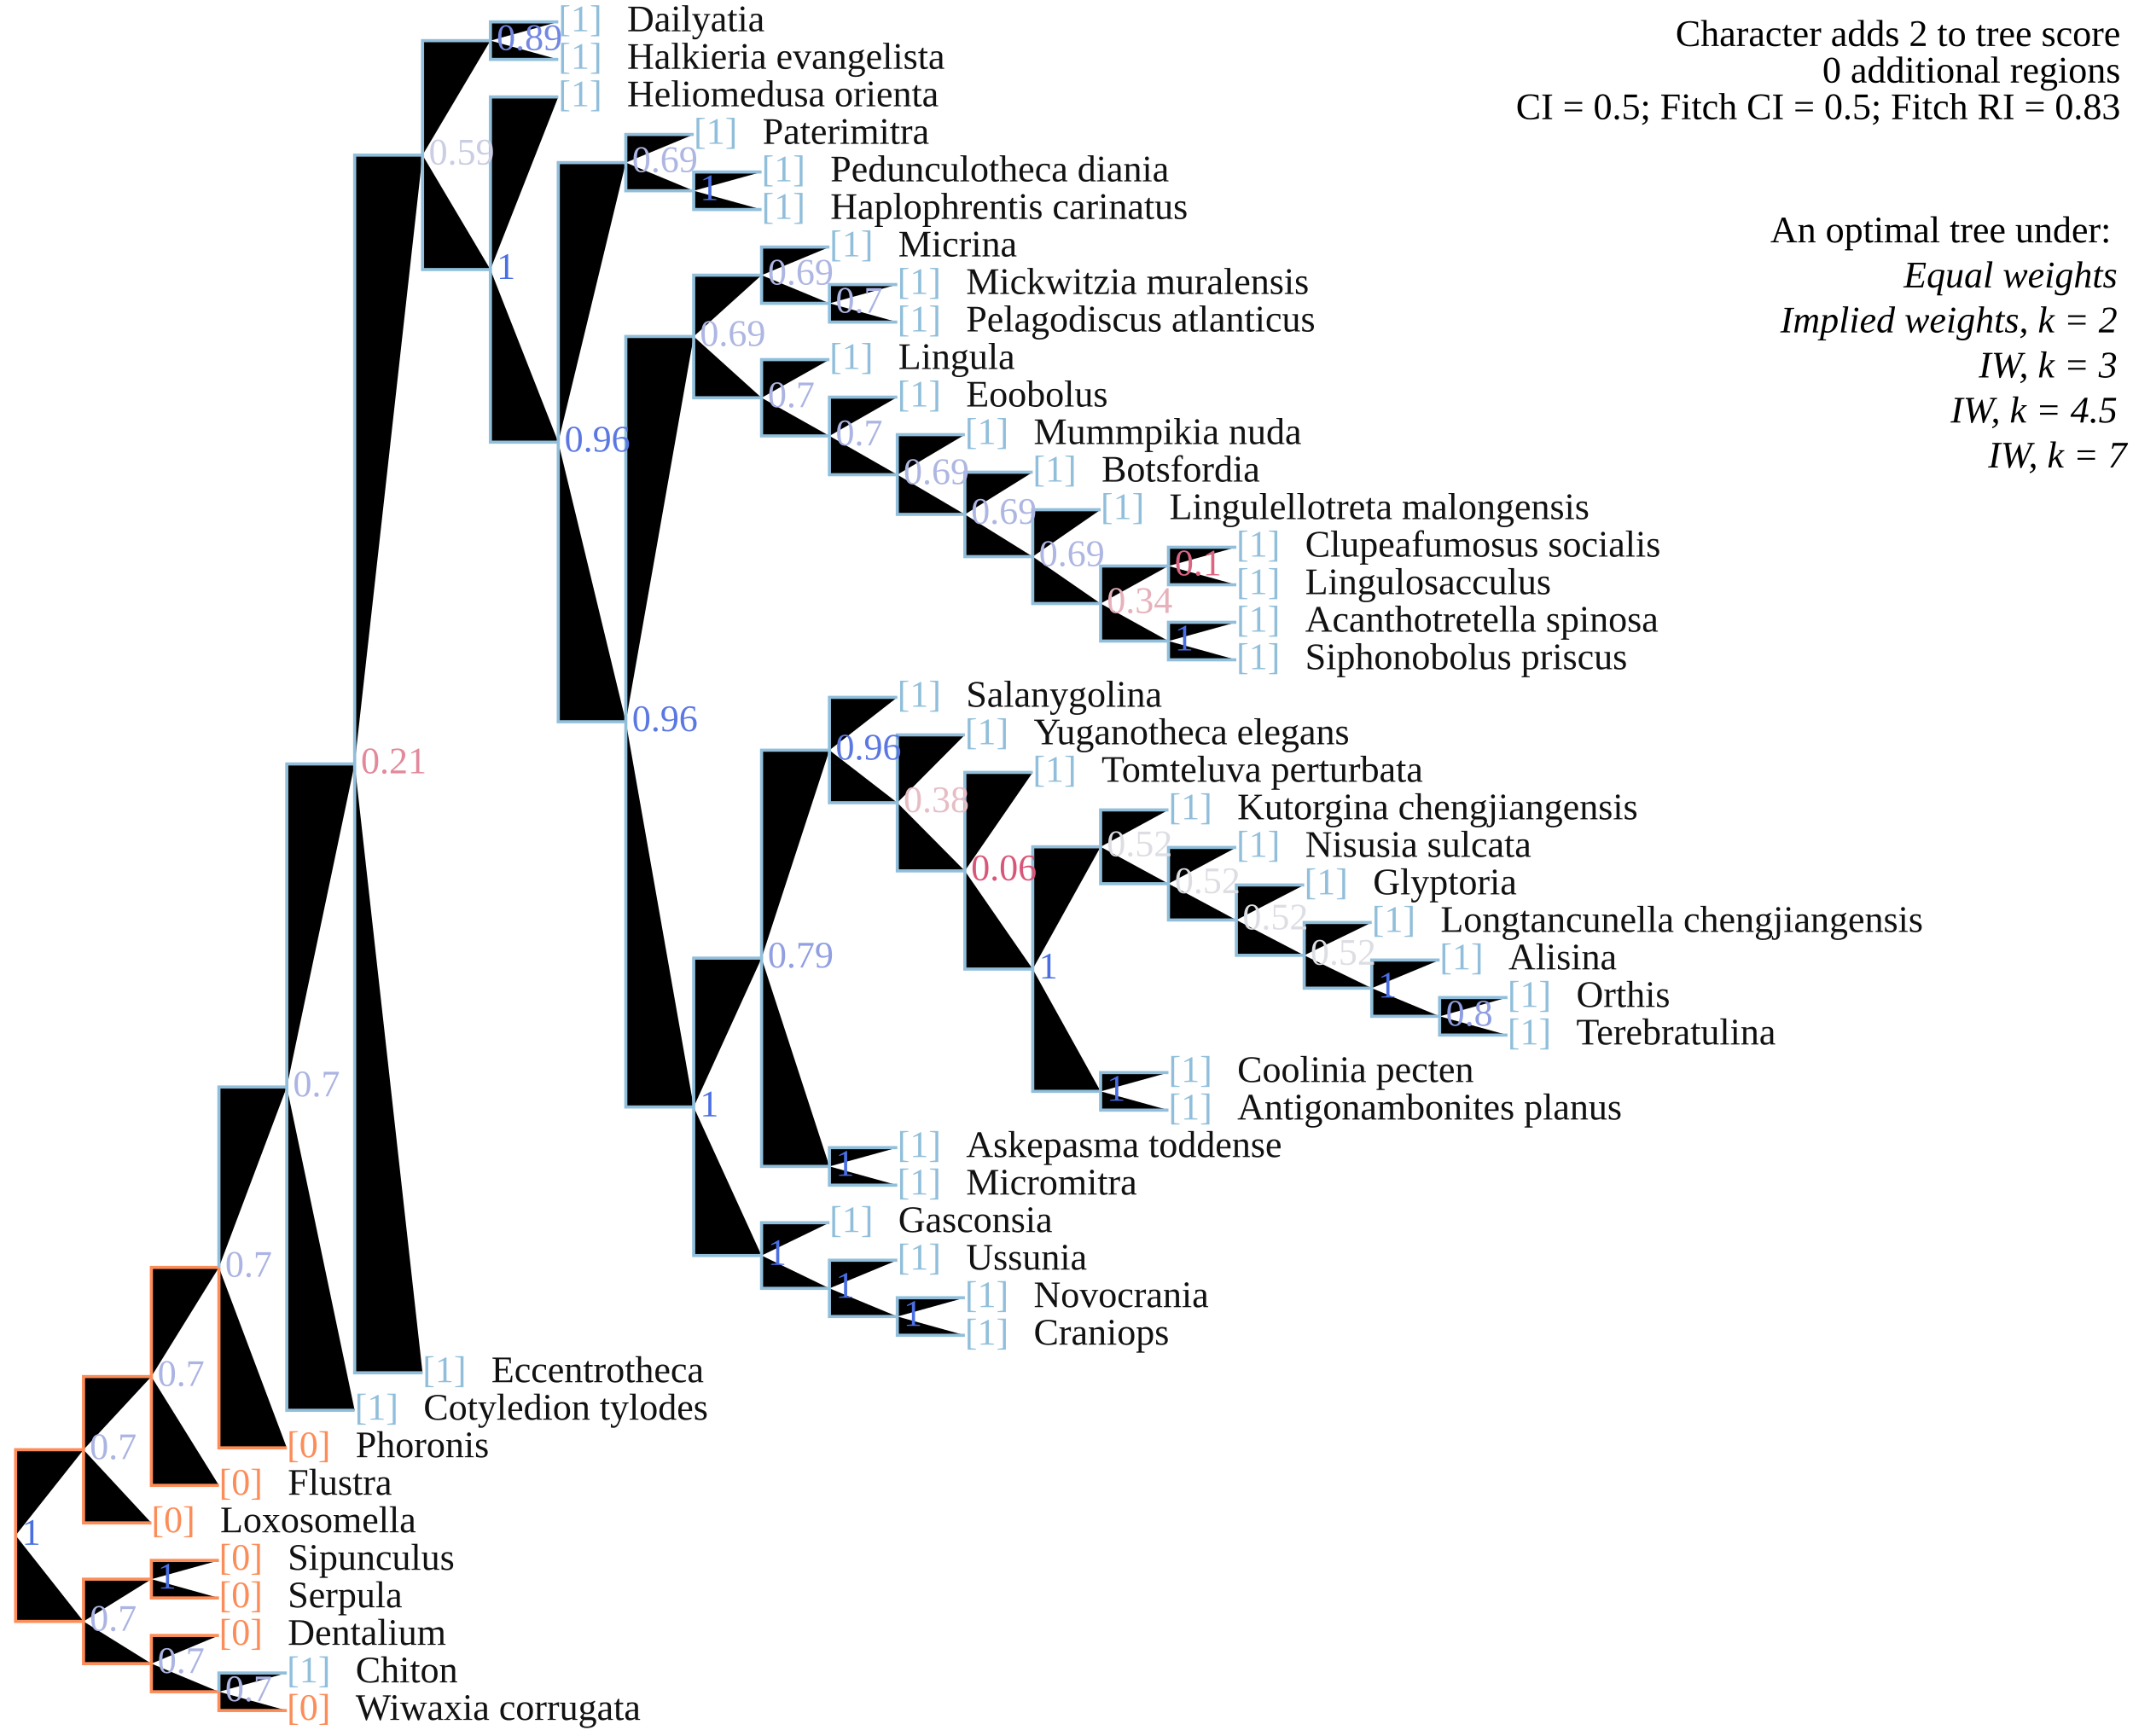
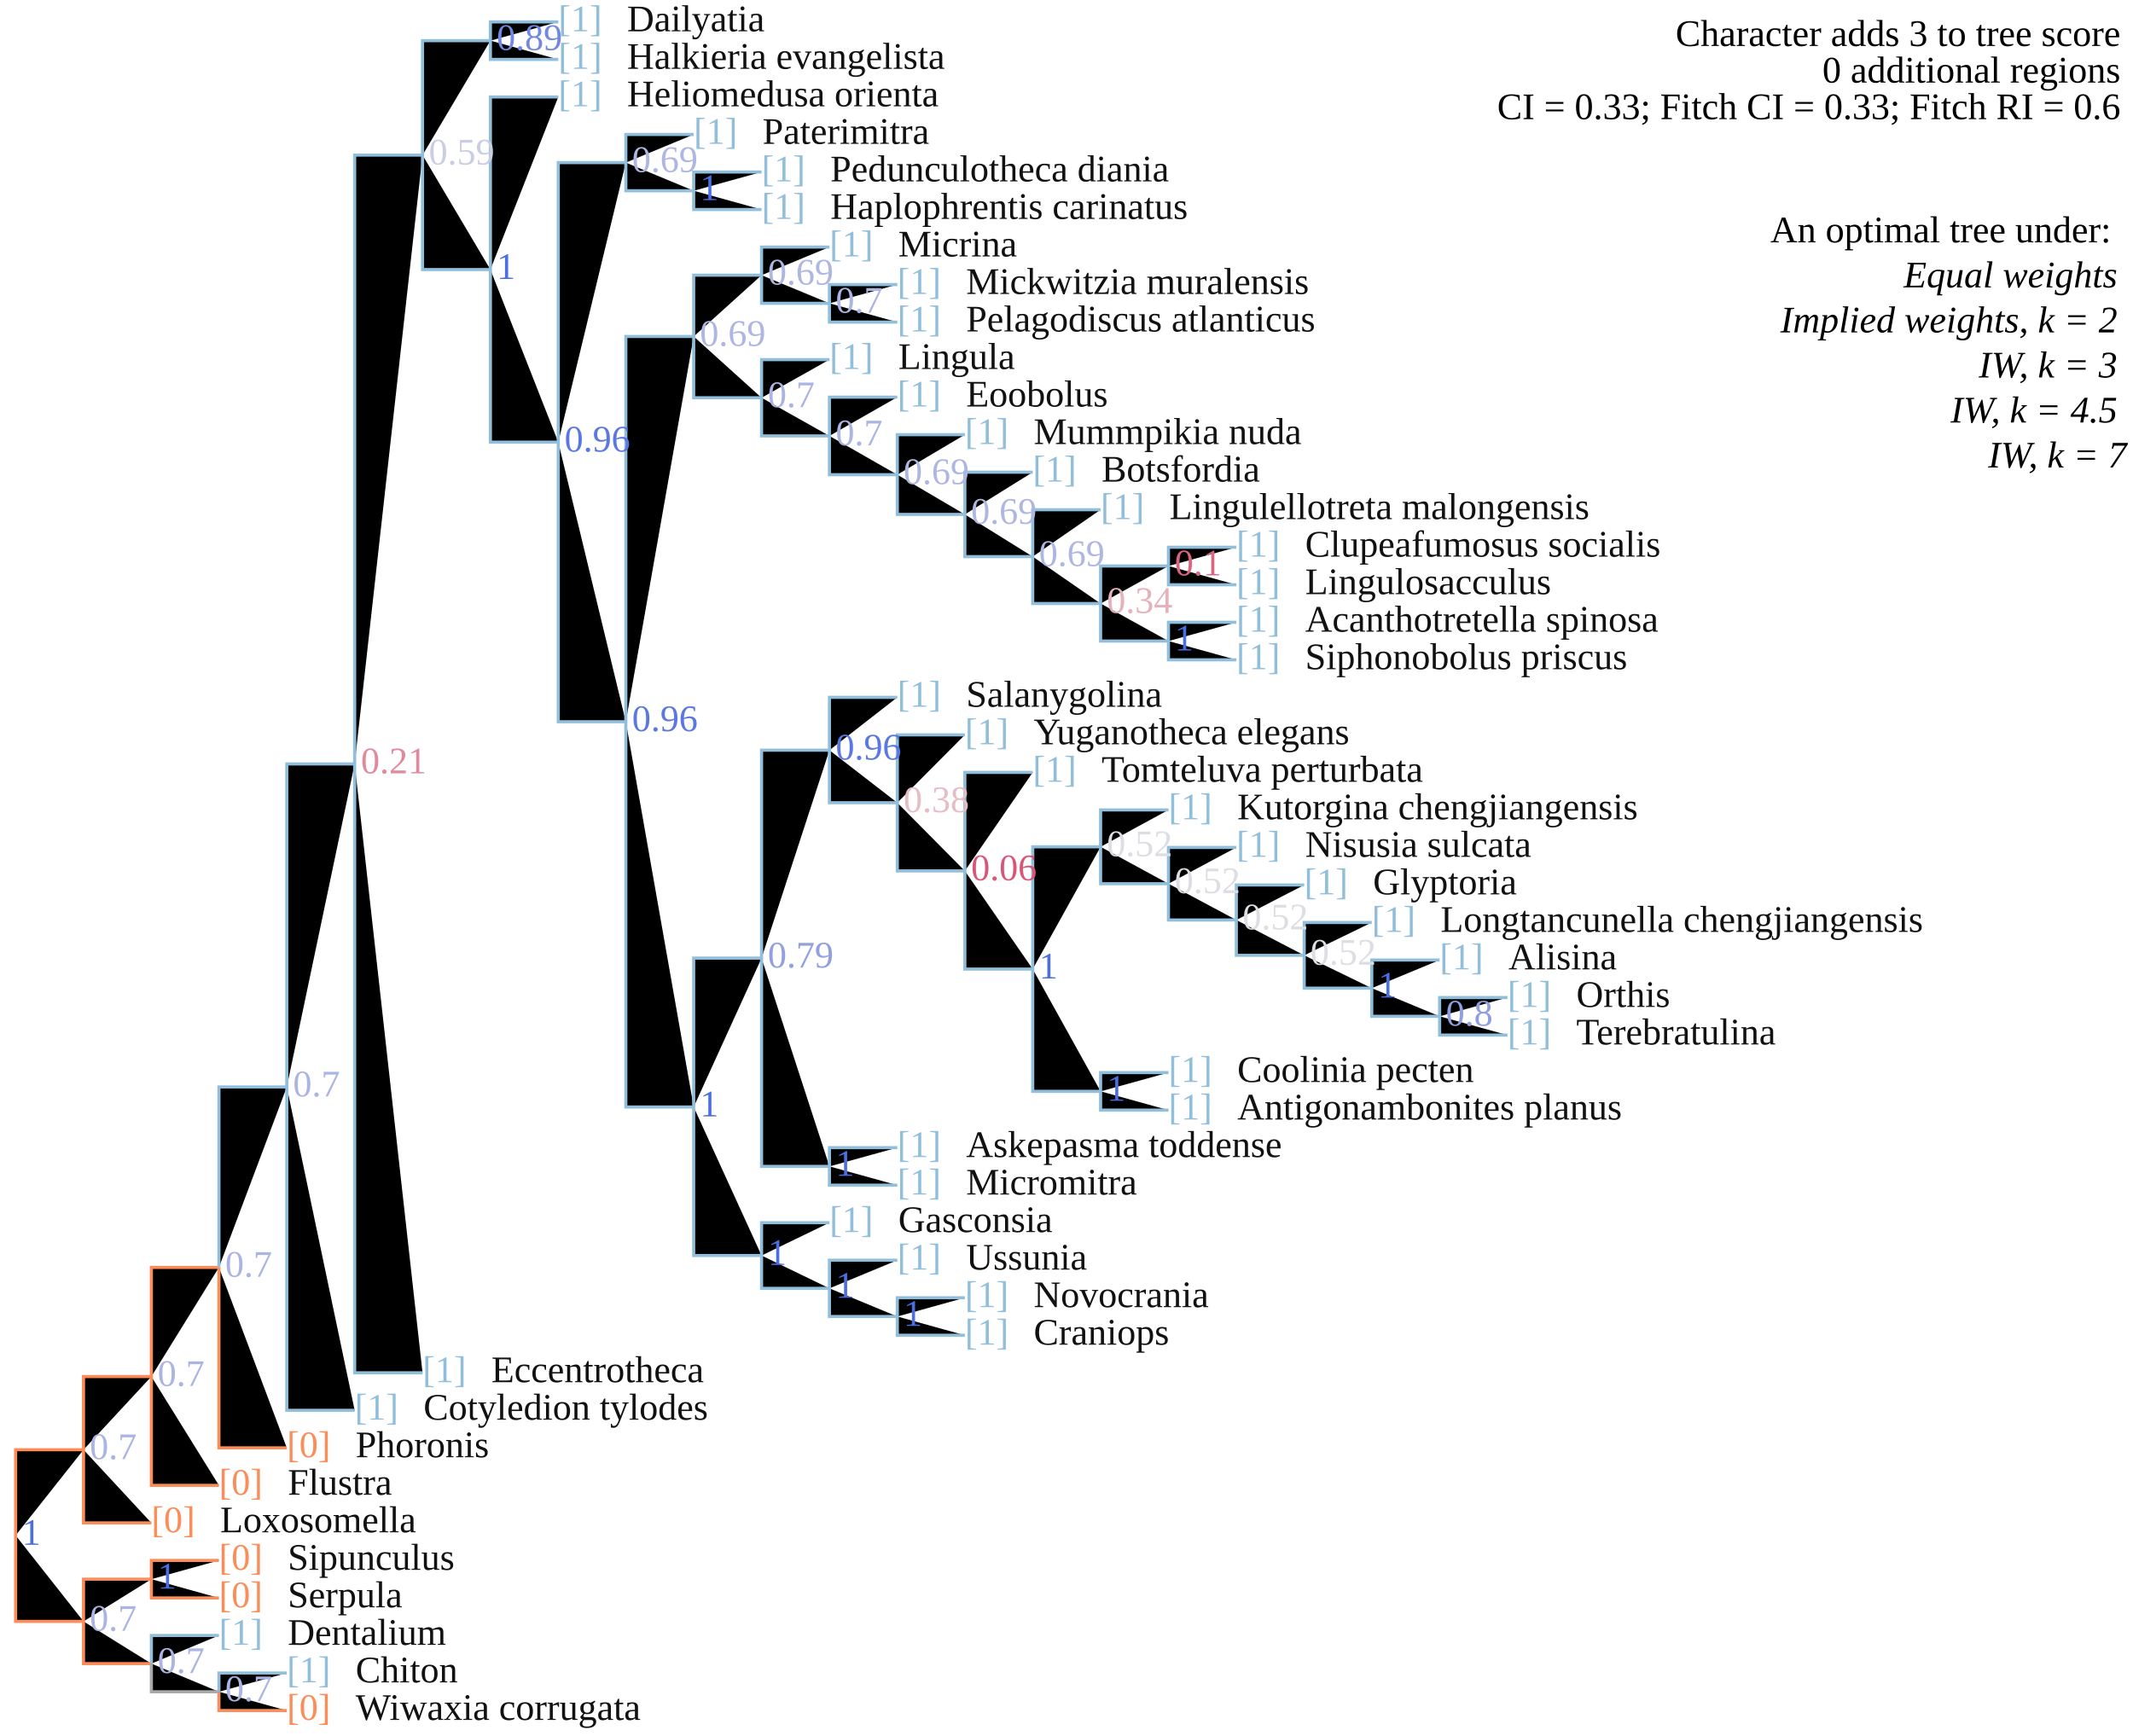
<svg xmlns="http://www.w3.org/2000/svg" version="1.1" width="682" height="555" class="tree" data-char="1">
-   <text x="678" y="14.7" text-anchor="end" class="stepsLabel">Character adds <tspan class="score">2</tspan> to tree score</text>
+   <text x="678" y="14.7" text-anchor="end" class="stepsLabel">Character adds <tspan class="score">3</tspan> to tree score</text>
  <text x="678" y="26.4" text-anchor="end" class="stepsLabel">
    <tspan class="score">0</tspan> additional regions</text>
-   <text x="678" y="38.1" text-anchor="end" class="stepsLabel">CI = 0.5; Fitch CI = 0.5; Fitch RI = 0.83</text>
+   <text x="678" y="38.1" text-anchor="end" class="stepsLabel">CI = 0.33; Fitch CI = 0.33; Fitch RI = 0.6</text>
  <text x="678" y="61.5" text-anchor="end" class="stepsLabel">
    <tspan dy="16">An optimal tree under:</tspan>
    <tspan x="680" style="font-style:italic" class="thisAn" dy="1.2em">Equal weights</tspan>
    <tspan x="680" style="font-style:italic" class="notThisAn" dy="1.2em">Implied weights, k = 2</tspan>
    <tspan x="680" style="font-style:italic" class="notThisAn" dy="1.2em">IW, k = 3</tspan>
    <tspan x="680" style="font-style:italic" class="notThisAn" dy="1.2em">IW, k = 4.5</tspan>
    <tspan x="680" style="font-style:italic" class="notThisAn" dy="1.2em">IW, k = 7</tspan>
  </text>
  <text x="91.7" y="538" fill="#91bfdb" class="flag">[1]</text>
  <text x="113.7" y="538" fill="#111" class="taxonLabel">Chiton</text>
  <text x="91.7" y="550" fill="#fc8d59" class="flag">[0]</text>
  <text x="113.7" y="550" fill="#111" class="taxonLabel">Wiwaxia corrugata</text>
-   <text x="70" y="526" fill="#fc8d59" class="flag">[0]</text>
+   <text x="70" y="526" fill="#91bfdb" class="flag">[1]</text>
  <text x="92" y="526" fill="#111" class="taxonLabel">Dentalium</text>
  <text x="70" y="502" fill="#fc8d59" class="flag">[0]</text>
  <text x="92" y="502" fill="#111" class="taxonLabel">Sipunculus</text>
  <text x="70" y="514" fill="#fc8d59" class="flag">[0]</text>
  <text x="92" y="514" fill="#111" class="taxonLabel">Serpula</text>
  <text x="308.5" y="418" fill="#91bfdb" class="flag">[1]</text>
  <text x="330.5" y="418" fill="#111" class="taxonLabel">Novocrania</text>
  <text x="308.5" y="430" fill="#91bfdb" class="flag">[1]</text>
  <text x="330.5" y="430" fill="#111" class="taxonLabel">Craniops</text>
  <text x="286.9" y="406" fill="#91bfdb" class="flag">[1]</text>
  <text x="308.9" y="406" fill="#111" class="taxonLabel">Ussunia</text>
  <text x="265.2" y="394" fill="#91bfdb" class="flag">[1]</text>
  <text x="287.2" y="394" fill="#111" class="taxonLabel">Gasconsia</text>
  <text x="286.9" y="370" fill="#91bfdb" class="flag">[1]</text>
  <text x="308.9" y="370" fill="#111" class="taxonLabel">Askepasma toddense</text>
  <text x="286.9" y="382" fill="#91bfdb" class="flag">[1]</text>
  <text x="308.9" y="382" fill="#111" class="taxonLabel">Micromitra</text>
  <text x="373.6" y="346" fill="#91bfdb" class="flag">[1]</text>
  <text x="395.6" y="346" fill="#111" class="taxonLabel">Coolinia pecten</text>
  <text x="373.6" y="358" fill="#91bfdb" class="flag">[1]</text>
  <text x="395.6" y="358" fill="#111" class="taxonLabel">Antigonambonites planus</text>
  <text x="482" y="322" fill="#91bfdb" class="flag">[1]</text>
  <text x="504" y="322" fill="#111" class="taxonLabel">Orthis</text>
  <text x="482" y="334" fill="#91bfdb" class="flag">[1]</text>
  <text x="504" y="334" fill="#111" class="taxonLabel">Terebratulina</text>
  <text x="460.3" y="310" fill="#91bfdb" class="flag">[1]</text>
  <text x="482.3" y="310" fill="#111" class="taxonLabel">Alisina</text>
  <text x="438.6" y="298" fill="#91bfdb" class="flag">[1]</text>
  <text x="460.6" y="298" fill="#111" class="taxonLabel">Longtancunella chengjiangensis</text>
  <text x="417" y="286" fill="#91bfdb" class="flag">[1]</text>
  <text x="439" y="286" fill="#111" class="taxonLabel">Glyptoria</text>
  <text x="395.3" y="274" fill="#91bfdb" class="flag">[1]</text>
  <text x="417.3" y="274" fill="#111" class="taxonLabel">Nisusia sulcata</text>
  <text x="373.6" y="262" fill="#91bfdb" class="flag">[1]</text>
  <text x="395.6" y="262" fill="#111" class="taxonLabel">Kutorgina chengjiangensis</text>
  <text x="330.2" y="250" fill="#91bfdb" class="flag">[1]</text>
  <text x="352.2" y="250" fill="#111" class="taxonLabel">Tomteluva perturbata</text>
  <text x="308.5" y="238" fill="#91bfdb" class="flag">[1]</text>
  <text x="330.5" y="238" fill="#111" class="taxonLabel">Yuganotheca elegans</text>
  <text x="286.9" y="226" fill="#91bfdb" class="flag">[1]</text>
  <text x="308.9" y="226" fill="#111" class="taxonLabel">Salanygolina</text>
  <text x="395.3" y="202" fill="#91bfdb" class="flag">[1]</text>
  <text x="417.3" y="202" fill="#111" class="taxonLabel">Acanthotretella spinosa</text>
  <text x="395.3" y="214" fill="#91bfdb" class="flag">[1]</text>
  <text x="417.3" y="214" fill="#111" class="taxonLabel">Siphonobolus priscus</text>
  <text x="395.3" y="178" fill="#91bfdb" class="flag">[1]</text>
  <text x="417.3" y="178" fill="#111" class="taxonLabel">Clupeafumosus socialis</text>
  <text x="395.3" y="190" fill="#91bfdb" class="flag">[1]</text>
  <text x="417.3" y="190" fill="#111" class="taxonLabel">Lingulosacculus</text>
  <text x="351.9" y="166" fill="#91bfdb" class="flag">[1]</text>
  <text x="373.9" y="166" fill="#111" class="taxonLabel">Lingulellotreta malongensis</text>
  <text x="330.2" y="154" fill="#91bfdb" class="flag">[1]</text>
  <text x="352.2" y="154" fill="#111" class="taxonLabel">Botsfordia</text>
  <text x="308.5" y="142" fill="#91bfdb" class="flag">[1]</text>
  <text x="330.5" y="142" fill="#111" class="taxonLabel">Mummpikia nuda</text>
  <text x="286.9" y="130" fill="#91bfdb" class="flag">[1]</text>
  <text x="308.9" y="130" fill="#111" class="taxonLabel">Eoobolus</text>
  <text x="265.2" y="118" fill="#91bfdb" class="flag">[1]</text>
  <text x="287.2" y="118" fill="#111" class="taxonLabel">Lingula</text>
  <text x="286.9" y="94" fill="#91bfdb" class="flag">[1]</text>
  <text x="308.9" y="94" fill="#111" class="taxonLabel">Mickwitzia muralensis</text>
  <text x="286.9" y="106" fill="#91bfdb" class="flag">[1]</text>
  <text x="308.9" y="106" fill="#111" class="taxonLabel">Pelagodiscus atlanticus</text>
  <text x="265.2" y="82" fill="#91bfdb" class="flag">[1]</text>
  <text x="287.2" y="82" fill="#111" class="taxonLabel">Micrina</text>
  <text x="243.5" y="58" fill="#91bfdb" class="flag">[1]</text>
  <text x="265.5" y="58" fill="#111" class="taxonLabel">Pedunculotheca diania</text>
  <text x="243.5" y="70" fill="#91bfdb" class="flag">[1]</text>
  <text x="265.5" y="70" fill="#111" class="taxonLabel">Haplophrentis carinatus</text>
  <text x="221.8" y="46" fill="#91bfdb" class="flag">[1]</text>
  <text x="243.8" y="46" fill="#111" class="taxonLabel">Paterimitra</text>
  <text x="178.5" y="34" fill="#91bfdb" class="flag">[1]</text>
  <text x="200.5" y="34" fill="#111" class="taxonLabel">Heliomedusa orienta</text>
  <text x="178.5" y="10" fill="#91bfdb" class="flag">[1]</text>
  <text x="200.5" y="10" fill="#111" class="taxonLabel">Dailyatia</text>
  <text x="178.5" y="22" fill="#91bfdb" class="flag">[1]</text>
  <text x="200.5" y="22" fill="#111" class="taxonLabel">Halkieria evangelista</text>
  <text x="135.1" y="442" fill="#91bfdb" class="flag">[1]</text>
  <text x="157.1" y="442" fill="#111" class="taxonLabel">Eccentrotheca</text>
  <text x="113.4" y="454" fill="#91bfdb" class="flag">[1]</text>
  <text x="135.4" y="454" fill="#111" class="taxonLabel">Cotyledion tylodes</text>
  <text x="91.7" y="466" fill="#fc8d59" class="flag">[0]</text>
  <text x="113.7" y="466" fill="#111" class="taxonLabel">Phoronis</text>
  <text x="70" y="478" fill="#fc8d59" class="flag">[0]</text>
  <text x="92" y="478" fill="#111" class="taxonLabel">Flustra</text>
  <text x="48.4" y="490" fill="#fc8d59" class="flag">[0]</text>
  <text x="70.4" y="490" fill="#111" class="taxonLabel">Loxosomella</text>
-   <path d="M5,491V463.6H26.7M26.7,463.6V440.2H48.4M48.4,440.2V405.3H70M70,405.3V463H91.7M48.4,440.2V475H70M26.7,463.6V487H48.4M5,491V518.5H26.7M26.7,518.5V505H48.4M48.4,505V499H70M48.4,505V511H70M26.7,518.5V532H48.4M48.4,532V523H70M48.4,532V541H70M70,541V547H91.7" stroke="#fc8d59" />
-   <path d="M70,405.3V347.6H91.7M91.7,347.6V244.3H113.4M113.4,244.3V49.6H135.1M135.1,49.6V13H156.8M156.8,13V7H178.5M156.8,13V19H178.5M135.1,49.6V86.2H156.8M156.8,86.2V31H178.5M156.8,86.2V141.4H178.5M178.5,141.4V52H200.1M200.1,52V43H221.8M200.1,52V61H221.8M221.8,61V55H243.5M221.8,61V67H243.5M178.5,141.4V230.8H200.1M200.1,230.8V107.6H221.8M221.8,107.6V88H243.5M243.5,88V79H265.2M243.5,88V97H265.2M265.2,97V91H286.9M265.2,97V103H286.9M221.8,107.6V127.2H243.5M243.5,127.2V115H265.2M243.5,127.2V139.4H265.2M265.2,139.4V127H286.9M265.2,139.4V151.8H286.9M286.9,151.8V139H308.5M286.9,151.8V164.5H308.5M308.5,164.5V151H330.2M308.5,164.5V178H330.2M330.2,178V163H351.9M330.2,178V193H351.9M351.9,193V181H373.6M373.6,181V175H395.3M373.6,181V187H395.3M351.9,193V205H373.6M373.6,205V199H395.3M373.6,205V211H395.3M200.1,230.8V354H221.8M221.8,354V306.4H243.5M243.5,306.4V239.9H265.2M265.2,239.9V223H286.9M265.2,239.9V256.7H286.9M286.9,256.7V235H308.5M286.9,256.7V278.5H308.5M308.5,278.5V247H330.2M308.5,278.5V309.9H330.2M330.2,309.9V270.8H351.9M351.9,270.8V259H373.6M351.9,270.8V282.6H373.6M373.6,282.6V271H395.3M373.6,282.6V294.2H395.3M395.3,294.2V283H417M395.3,294.2V305.5H417M417,305.5V295H438.6M417,305.5V316H438.6M438.6,316V307H460.3M438.6,316V325H460.3M460.3,325V319H482M460.3,325V331H482M330.2,309.9V349H351.9M351.9,349V343H373.6M351.9,349V355H373.6M243.5,306.4V373H265.2M265.2,373V367H286.9M265.2,373V379H286.9M221.8,354V401.5H243.5M243.5,401.5V391H265.2M243.5,401.5V412H265.2M265.2,412V403H286.9M265.2,412V421H286.9M286.9,421V415H308.5M286.9,421V427H308.5M113.4,244.3V439H135.1M91.7,347.6V451H113.4M70,541V535H91.7" stroke="#91bfdb" />
+   <path d="M5,491V463.6H26.7M26.7,463.6V440.2H48.4M48.4,440.2V405.3H70M70,405.3V463H91.7M48.4,440.2V475H70M26.7,463.6V487H48.4M5,491V518.5H26.7M26.7,518.5V505H48.4M48.4,505V499H70M48.4,505V511H70M26.7,518.5V532H48.4M70,541V547H91.7" stroke="#fc8d59" />
+   <path d="M70,405.3V347.6H91.7M91.7,347.6V244.3H113.4M113.4,244.3V49.6H135.1M135.1,49.6V13H156.8M156.8,13V7H178.5M156.8,13V19H178.5M135.1,49.6V86.2H156.8M156.8,86.2V31H178.5M156.8,86.2V141.4H178.5M178.5,141.4V52H200.1M200.1,52V43H221.8M200.1,52V61H221.8M221.8,61V55H243.5M221.8,61V67H243.5M178.5,141.4V230.8H200.1M200.1,230.8V107.6H221.8M221.8,107.6V88H243.5M243.5,88V79H265.2M243.5,88V97H265.2M265.2,97V91H286.9M265.2,97V103H286.9M221.8,107.6V127.2H243.5M243.5,127.2V115H265.2M243.5,127.2V139.4H265.2M265.2,139.4V127H286.9M265.2,139.4V151.8H286.9M286.9,151.8V139H308.5M286.9,151.8V164.5H308.5M308.5,164.5V151H330.2M308.5,164.5V178H330.2M330.2,178V163H351.9M330.2,178V193H351.9M351.9,193V181H373.6M373.6,181V175H395.3M373.6,181V187H395.3M351.9,193V205H373.6M373.6,205V199H395.3M373.6,205V211H395.3M200.1,230.8V354H221.8M221.8,354V306.4H243.5M243.5,306.4V239.9H265.2M265.2,239.9V223H286.9M265.2,239.9V256.7H286.9M286.9,256.7V235H308.5M286.9,256.7V278.5H308.5M308.5,278.5V247H330.2M308.5,278.5V309.9H330.2M330.2,309.9V270.8H351.9M351.9,270.8V259H373.6M351.9,270.8V282.6H373.6M373.6,282.6V271H395.3M373.6,282.6V294.2H395.3M395.3,294.2V283H417M395.3,294.2V305.5H417M417,305.5V295H438.6M417,305.5V316H438.6M438.6,316V307H460.3M438.6,316V325H460.3M460.3,325V319H482M460.3,325V331H482M330.2,309.9V349H351.9M351.9,349V343H373.6M351.9,349V355H373.6M243.5,306.4V373H265.2M265.2,373V367H286.9M265.2,373V379H286.9M221.8,354V401.5H243.5M243.5,401.5V391H265.2M243.5,401.5V412H265.2M265.2,412V403H286.9M265.2,412V421H286.9M286.9,421V415H308.5M286.9,421V427H308.5M113.4,244.3V439H135.1M91.7,347.6V451H113.4M48.4,532V523H70M70,541V535H91.7" stroke="#91bfdb" />
+   <path d="M48.4,532V541H70" stroke="darkgrey" />
  <text x="7" y="494" class="node" fill="#4A6FE3">1</text>
  <text x="28.7" y="466.6" class="node" fill="#ABB4E2">0.7</text>
  <text x="50.4" y="443.2" class="node" fill="#ABB4E2">0.7</text>
  <text x="72" y="408.3" class="node" fill="#ABB4E2">0.7</text>
  <text x="93.7" y="350.6" class="node" fill="#ABB4E2">0.7</text>
  <text x="115.4" y="247.3" class="node" fill="#E2899B">0.21</text>
  <text x="137.1" y="52.6" class="node" fill="#CACDE3">0.59</text>
  <text x="158.8" y="16" class="node" fill="#7388E1">0.89</text>
  <text x="158.8" y="89.2" class="node" fill="#4A6FE3">1</text>
  <text x="180.5" y="144.4" class="node" fill="#5B78E2">0.96</text>
  <text x="202.1" y="55" class="node" fill="#AEB6E2">0.69</text>
  <text x="223.8" y="64" class="node" fill="#4A6FE3">1</text>
  <text x="202.1" y="233.8" class="node" fill="#5B78E2">0.96</text>
  <text x="223.8" y="110.6" class="node" fill="#AEB6E2">0.69</text>
  <text x="245.5" y="91" class="node" fill="#AEB6E2">0.69</text>
  <text x="267.2" y="100" class="node" fill="#ABB4E2">0.7</text>
  <text x="245.5" y="130.2" class="node" fill="#ABB4E2">0.7</text>
  <text x="267.2" y="142.4" class="node" fill="#ABB4E2">0.7</text>
  <text x="288.9" y="154.8" class="node" fill="#AEB6E2">0.69</text>
  <text x="310.5" y="167.5" class="node" fill="#AEB6E2">0.69</text>
  <text x="332.2" y="181" class="node" fill="#AEB6E2">0.69</text>
  <text x="353.9" y="196" class="node" fill="#E6B1BB">0.34</text>
  <text x="375.6" y="184" class="node" fill="#DB6581">0.1</text>
  <text x="375.6" y="208" class="node" fill="#4A6FE3">1</text>
  <text x="223.8" y="357" class="node" fill="#4A6FE3">1</text>
  <text x="245.5" y="309.4" class="node" fill="#929FE1">0.79</text>
  <text x="267.2" y="242.9" class="node" fill="#5B78E2">0.96</text>
  <text x="288.9" y="259.7" class="node" fill="#E6BDC5">0.38</text>
  <text x="310.5" y="281.5" class="node" fill="#D85778">0.06</text>
  <text x="332.2" y="312.9" class="node" fill="#4A6FE3">1</text>
  <text x="353.9" y="273.8" class="node" fill="#DDDEE3">0.52</text>
  <text x="375.6" y="285.6" class="node" fill="#DDDEE3">0.52</text>
  <text x="397.3" y="297.2" class="node" fill="#DDDEE3">0.52</text>
  <text x="419" y="308.5" class="node" fill="#DDDEE3">0.52</text>
  <text x="440.6" y="319" class="node" fill="#4A6FE3">1</text>
  <text x="462.3" y="328" class="node" fill="#8F9DE1">0.8</text>
  <text x="353.9" y="352" class="node" fill="#4A6FE3">1</text>
  <text x="267.2" y="376" class="node" fill="#4A6FE3">1</text>
  <text x="245.5" y="404.5" class="node" fill="#4A6FE3">1</text>
  <text x="267.2" y="415" class="node" fill="#4A6FE3">1</text>
  <text x="288.9" y="424" class="node" fill="#4A6FE3">1</text>
  <text x="28.7" y="521.5" class="node" fill="#ABB4E2">0.7</text>
  <text x="50.4" y="508" class="node" fill="#4A6FE3">1</text>
  <text x="50.4" y="535" class="node" fill="#ABB4E2">0.7</text>
  <text x="72" y="544" class="node" fill="#ABB4E2">0.7</text>
</svg>
